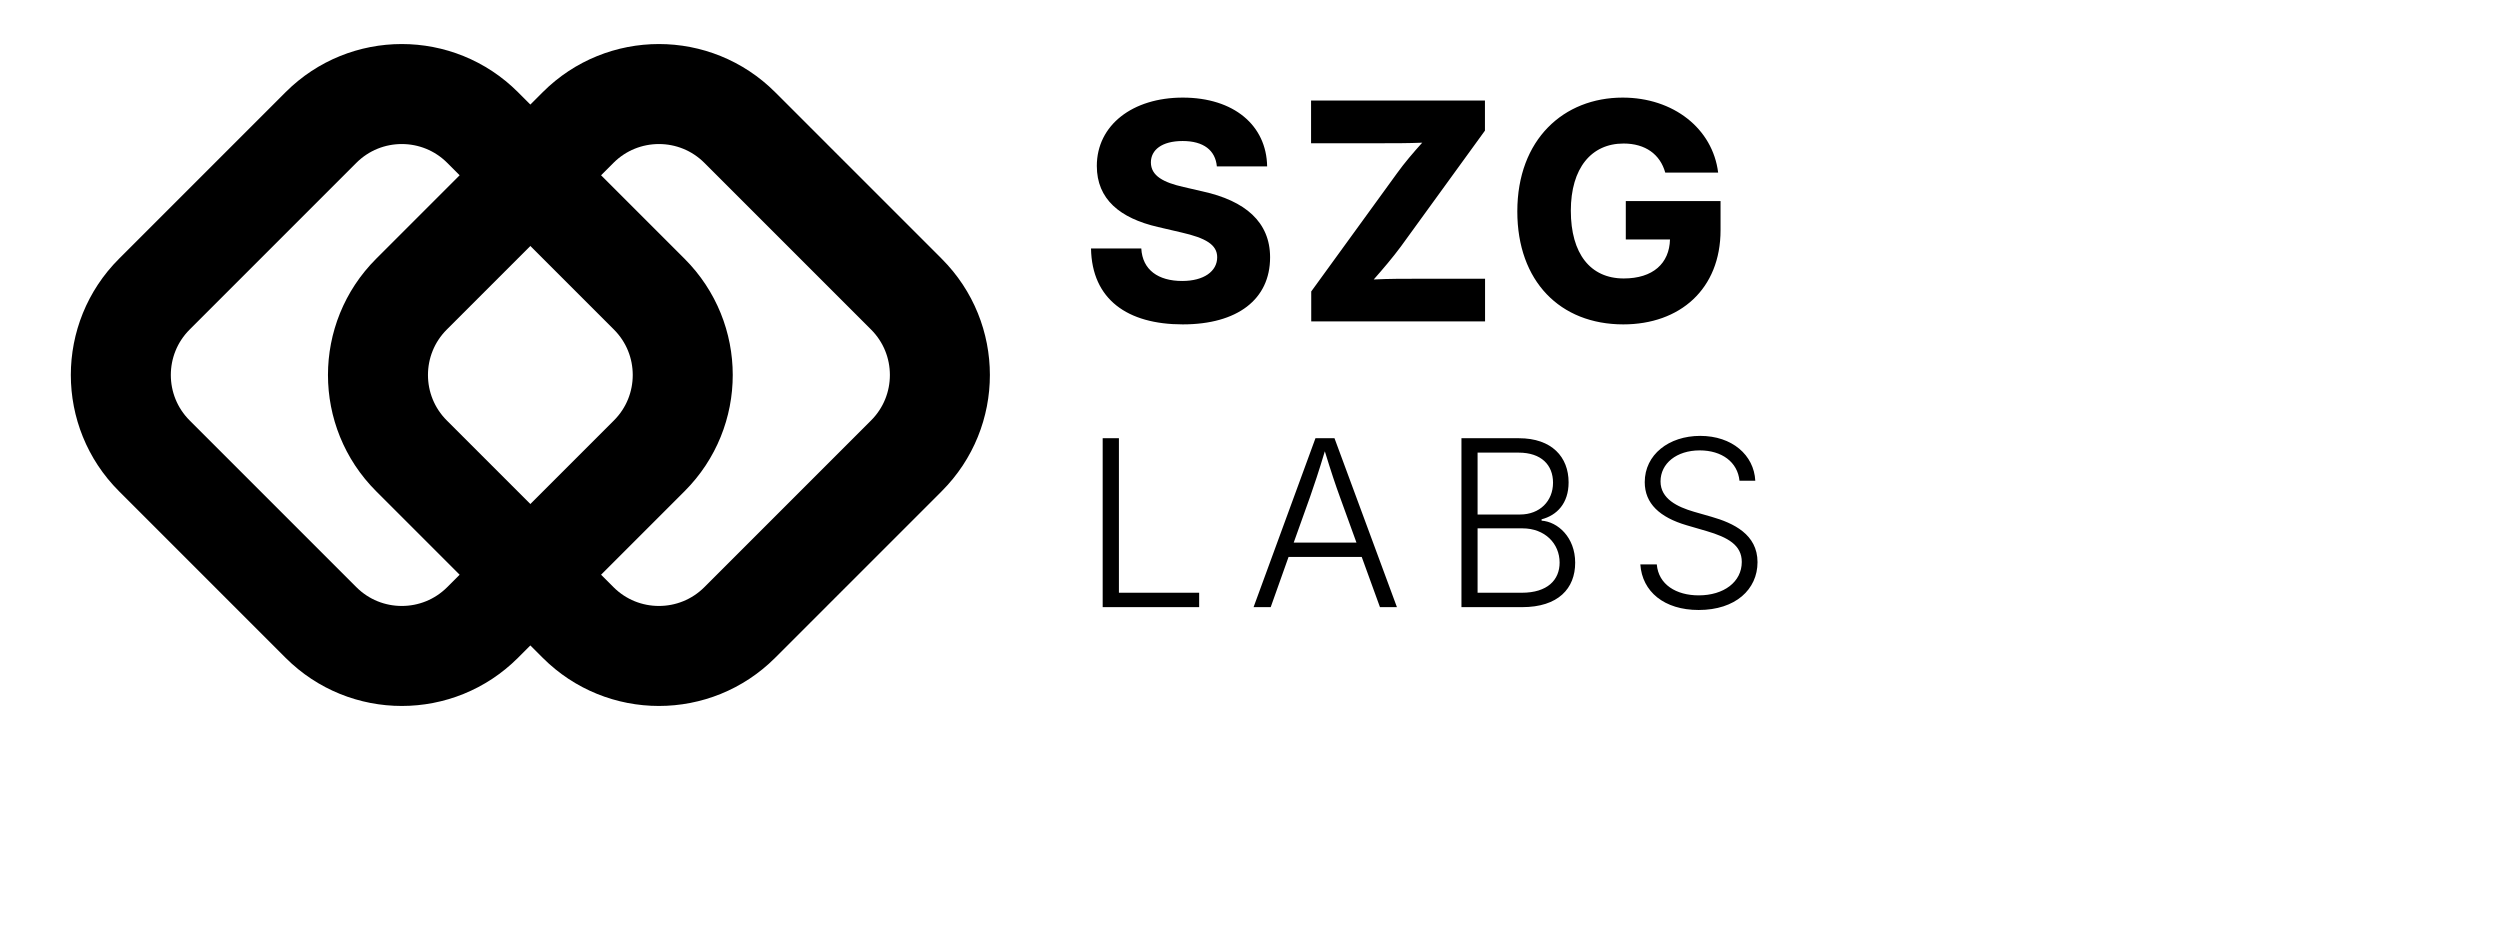
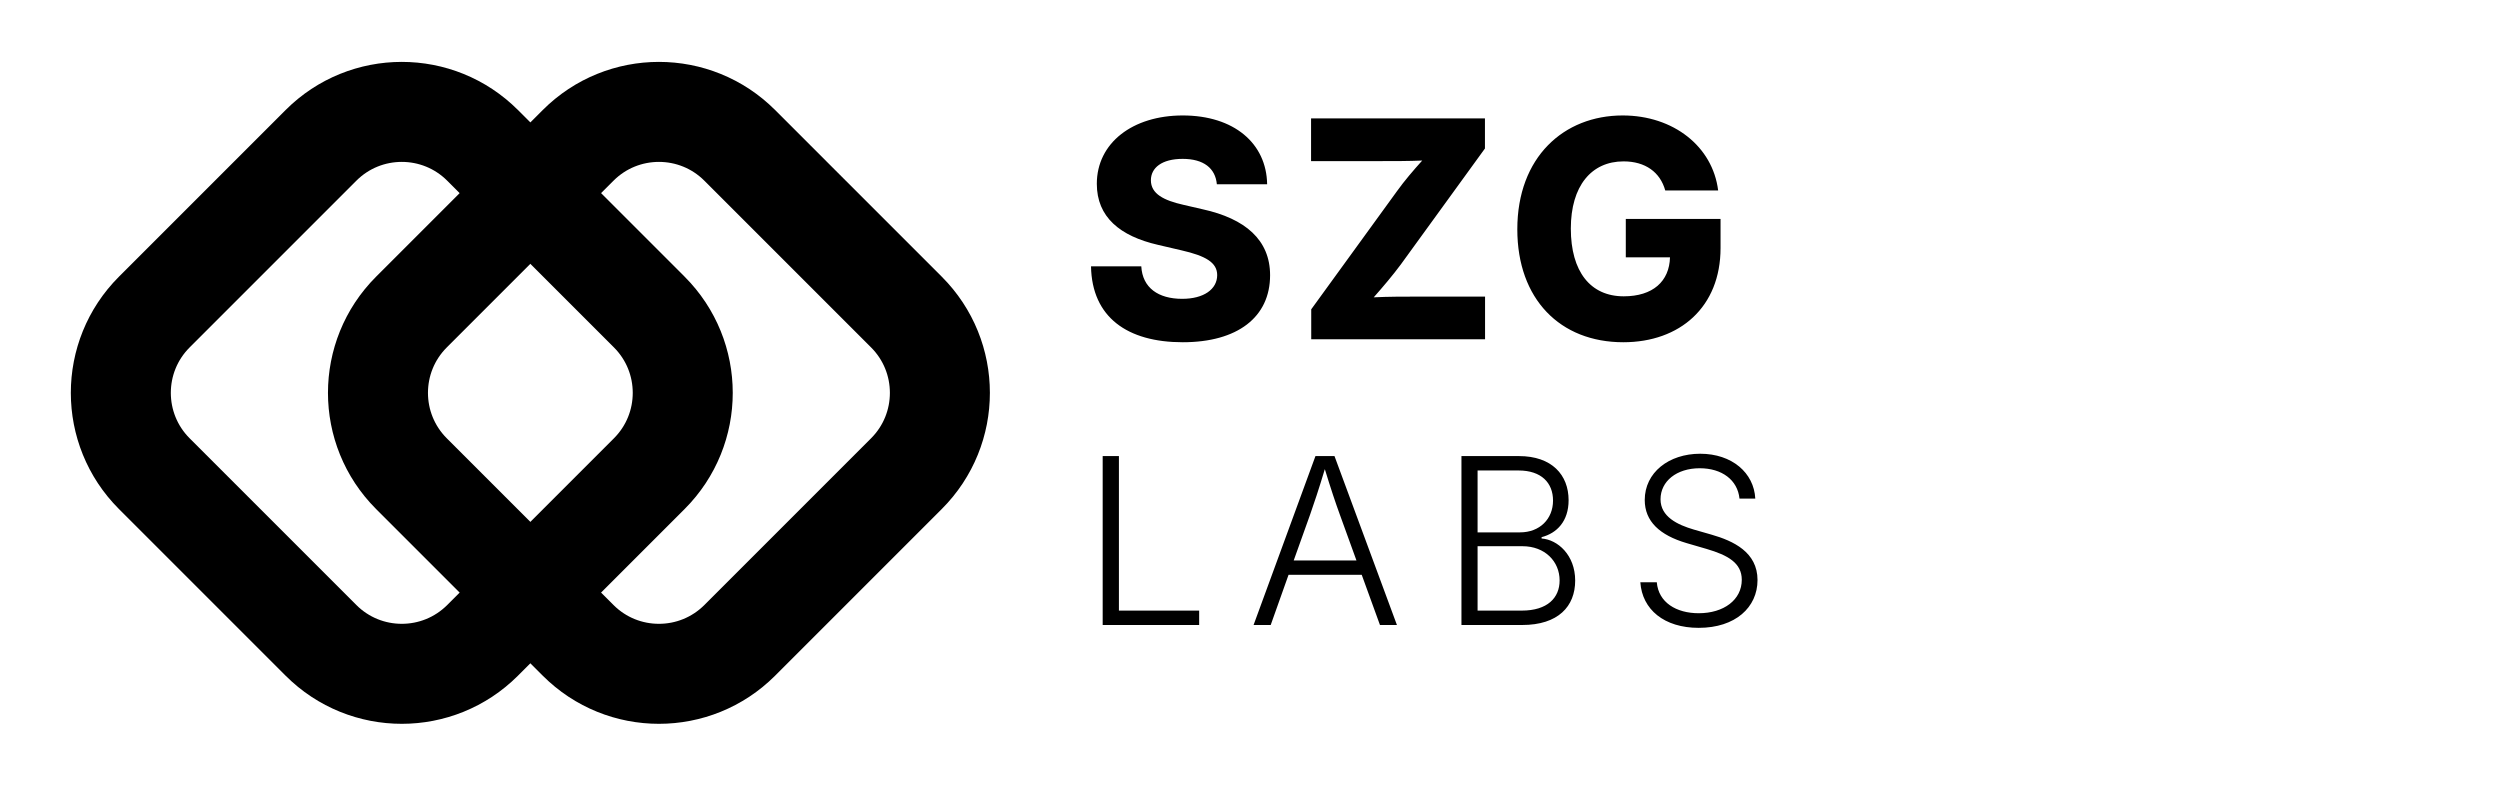
- <svg xmlns="http://www.w3.org/2000/svg" width="700" height="260" viewBox="45 75 655 260">
+ <svg xmlns="http://www.w3.org/2000/svg" width="700" height="220" viewBox="45 70 655 220">
  <g fill="none" stroke="#000000" stroke-width="28" stroke-linecap="round" stroke-linejoin="round">
    <rect x="70" y="115" width="130" height="130" rx="32" transform="rotate(45 135 180)" />
    <rect x="142" y="115" width="130" height="130" rx="32" transform="rotate(45 207 180)" />
  </g>
  <g fill="#000000" style="font-family: 'Inter', sans-serif;  text-transform: uppercase;">
    <text x="325" y="165" font-size="85" font-weight="800" letter-spacing="4">SZG</text>
    <text x="325" y="245" font-size="65" font-weight="300" letter-spacing="10">LABS</text>
  </g>
</svg>
